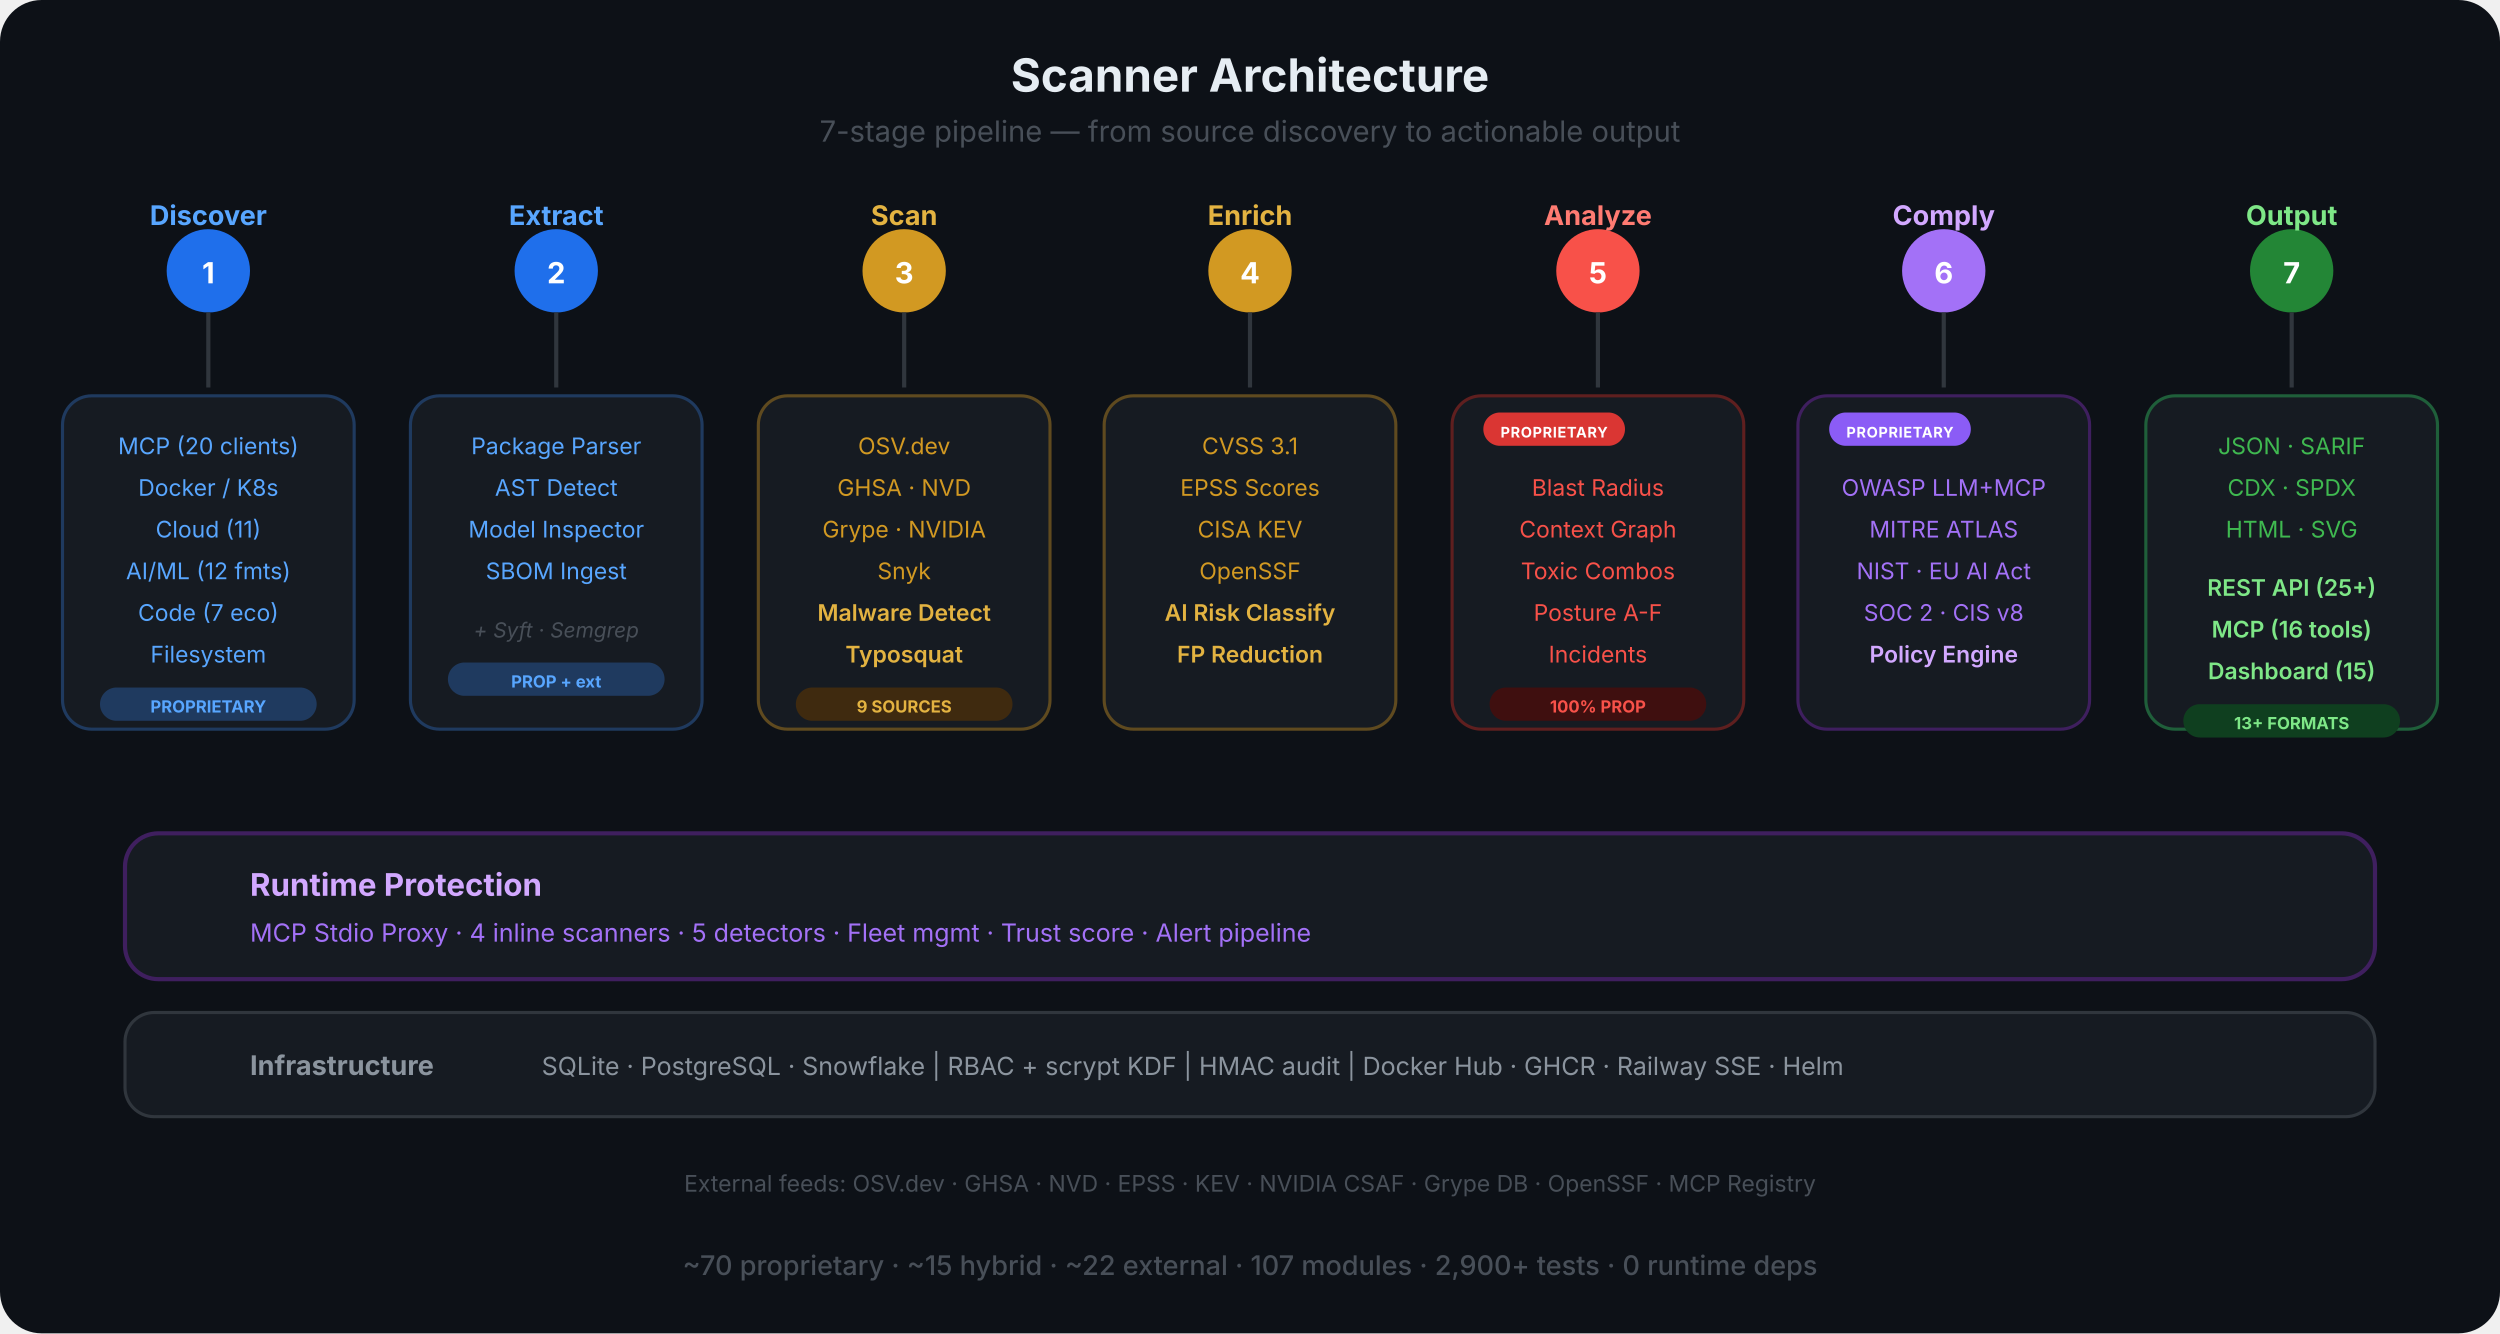
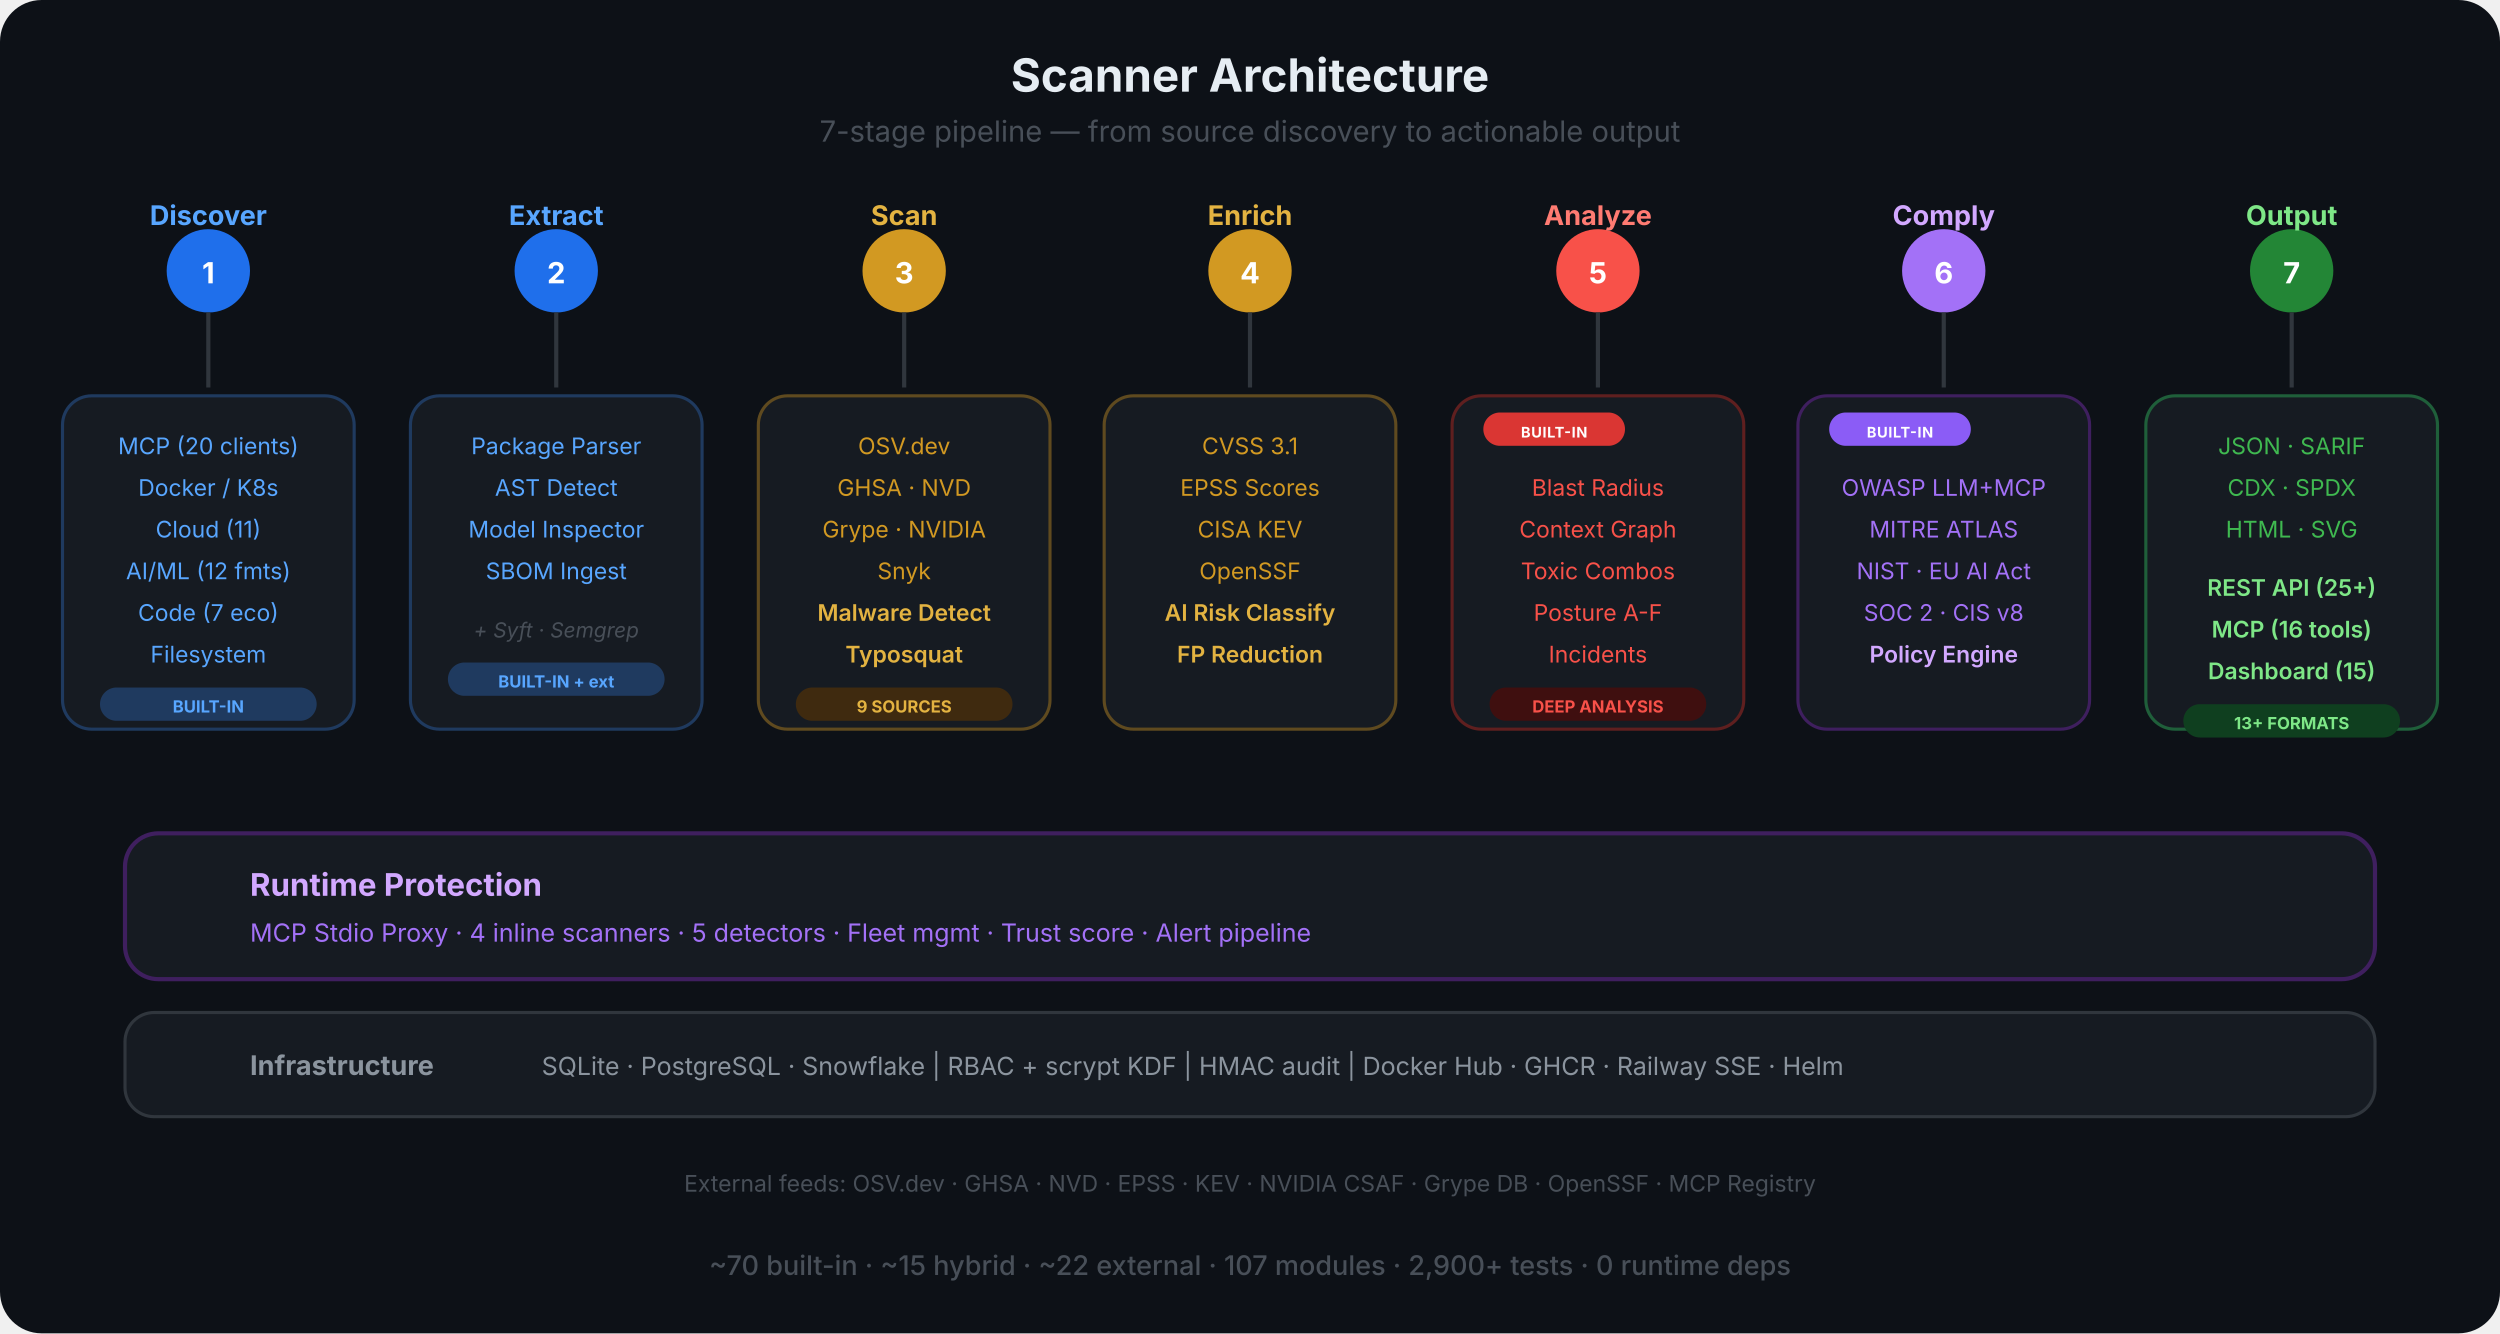
<svg xmlns="http://www.w3.org/2000/svg" viewBox="0 0 1200 640" fill="none">
  <defs>
    <marker id="sa-a" viewBox="0 0 10 10" refX="9" refY="5" markerWidth="8" markerHeight="8" orient="auto-start-reverse">
      <path d="M0 0 L10 5 L0 10 Z" fill="#484f58" />
    </marker>
    <linearGradient id="pipe-grad" x1="0" y1="0" x2="1" y2="0">
      <stop offset="0%" stop-color="#1f6feb" />
      <stop offset="30%" stop-color="#d29922" />
      <stop offset="60%" stop-color="#f85149" />
      <stop offset="80%" stop-color="#a371f7" />
      <stop offset="100%" stop-color="#3fb950" />
    </linearGradient>
  </defs>
  <rect width="1200" height="640" rx="20" fill="#0d1117" />
  <text x="600" y="44" text-anchor="middle" font-family="-apple-system, BlinkMacSystemFont, 'Segoe UI', sans-serif" font-size="22" font-weight="700" fill="#e6edf3">Scanner Architecture</text>
  <text x="600" y="68" text-anchor="middle" font-family="-apple-system, BlinkMacSystemFont, 'Segoe UI', sans-serif" font-size="14" fill="#484f58">7-stage pipeline — from source discovery to actionable output</text>
  <line x1="100" y1="130" x2="1100" y2="130" stroke="url(#pipe-grad)" stroke-width="4" stroke-linecap="round" />
  <circle cx="100" cy="130" r="20" fill="#1f6feb" />
  <text x="100" y="136" text-anchor="middle" font-family="-apple-system, BlinkMacSystemFont, 'Segoe UI', sans-serif" font-size="14" font-weight="700" fill="#fff">1</text>
  <text x="100" y="108" text-anchor="middle" font-family="-apple-system, BlinkMacSystemFont, 'Segoe UI', sans-serif" font-size="13" font-weight="700" fill="#58a6ff">Discover</text>
  <circle cx="267" cy="130" r="20" fill="#1f6feb" />
  <text x="267" y="136" text-anchor="middle" font-family="-apple-system, BlinkMacSystemFont, 'Segoe UI', sans-serif" font-size="14" font-weight="700" fill="#fff">2</text>
  <text x="267" y="108" text-anchor="middle" font-family="-apple-system, BlinkMacSystemFont, 'Segoe UI', sans-serif" font-size="13" font-weight="700" fill="#58a6ff">Extract</text>
  <circle cx="434" cy="130" r="20" fill="#d29922" />
  <text x="434" y="136" text-anchor="middle" font-family="-apple-system, BlinkMacSystemFont, 'Segoe UI', sans-serif" font-size="14" font-weight="700" fill="#fff">3</text>
  <text x="434" y="108" text-anchor="middle" font-family="-apple-system, BlinkMacSystemFont, 'Segoe UI', sans-serif" font-size="13" font-weight="700" fill="#e3b341">Scan</text>
  <circle cx="600" cy="130" r="20" fill="#d29922" />
  <text x="600" y="136" text-anchor="middle" font-family="-apple-system, BlinkMacSystemFont, 'Segoe UI', sans-serif" font-size="14" font-weight="700" fill="#fff">4</text>
  <text x="600" y="108" text-anchor="middle" font-family="-apple-system, BlinkMacSystemFont, 'Segoe UI', sans-serif" font-size="13" font-weight="700" fill="#e3b341">Enrich</text>
  <circle cx="767" cy="130" r="20" fill="#f85149" />
  <text x="767" y="136" text-anchor="middle" font-family="-apple-system, BlinkMacSystemFont, 'Segoe UI', sans-serif" font-size="14" font-weight="700" fill="#fff">5</text>
  <text x="767" y="108" text-anchor="middle" font-family="-apple-system, BlinkMacSystemFont, 'Segoe UI', sans-serif" font-size="13" font-weight="700" fill="#ff7b72">Analyze</text>
  <circle cx="933" cy="130" r="20" fill="#a371f7" />
  <text x="933" y="136" text-anchor="middle" font-family="-apple-system, BlinkMacSystemFont, 'Segoe UI', sans-serif" font-size="14" font-weight="700" fill="#fff">6</text>
  <text x="933" y="108" text-anchor="middle" font-family="-apple-system, BlinkMacSystemFont, 'Segoe UI', sans-serif" font-size="13" font-weight="700" fill="#d2a8ff">Comply</text>
  <circle cx="1100" cy="130" r="20" fill="#238636" />
  <text x="1100" y="136" text-anchor="middle" font-family="-apple-system, BlinkMacSystemFont, 'Segoe UI', sans-serif" font-size="14" font-weight="700" fill="#fff">7</text>
  <text x="1100" y="108" text-anchor="middle" font-family="-apple-system, BlinkMacSystemFont, 'Segoe UI', sans-serif" font-size="13" font-weight="700" fill="#7ee787">Output</text>
  <line x1="100" y1="150" x2="100" y2="186" stroke="#30363d" stroke-width="2" />
  <line x1="267" y1="150" x2="267" y2="186" stroke="#30363d" stroke-width="2" />
  <line x1="434" y1="150" x2="434" y2="186" stroke="#30363d" stroke-width="2" />
  <line x1="600" y1="150" x2="600" y2="186" stroke="#30363d" stroke-width="2" />
  <line x1="767" y1="150" x2="767" y2="186" stroke="#30363d" stroke-width="2" />
  <line x1="933" y1="150" x2="933" y2="186" stroke="#30363d" stroke-width="2" />
  <line x1="1100" y1="150" x2="1100" y2="186" stroke="#30363d" stroke-width="2" />
  <rect x="30" y="190" width="140" height="160" rx="14" fill="#161b22" stroke="#1f3a5f" stroke-width="1.5" />
  <text x="100" y="218" text-anchor="middle" font-family="-apple-system, BlinkMacSystemFont, 'Segoe UI', sans-serif" font-size="11" fill="#58a6ff">MCP (20 clients)</text>
  <text x="100" y="238" text-anchor="middle" font-family="-apple-system, BlinkMacSystemFont, 'Segoe UI', sans-serif" font-size="11" fill="#58a6ff">Docker / K8s</text>
  <text x="100" y="258" text-anchor="middle" font-family="-apple-system, BlinkMacSystemFont, 'Segoe UI', sans-serif" font-size="11" fill="#58a6ff">Cloud (11)</text>
  <text x="100" y="278" text-anchor="middle" font-family="-apple-system, BlinkMacSystemFont, 'Segoe UI', sans-serif" font-size="11" fill="#58a6ff">AI/ML (12 fmts)</text>
  <text x="100" y="298" text-anchor="middle" font-family="-apple-system, BlinkMacSystemFont, 'Segoe UI', sans-serif" font-size="11" fill="#58a6ff">Code (7 eco)</text>
  <text x="100" y="318" text-anchor="middle" font-family="-apple-system, BlinkMacSystemFont, 'Segoe UI', sans-serif" font-size="11" fill="#58a6ff">Filesystem</text>
  <rect x="48" y="330" width="104" height="16" rx="8" fill="#1f3a5f" />
-   <text x="100" y="342" text-anchor="middle" font-family="-apple-system, BlinkMacSystemFont, 'Segoe UI', sans-serif" font-size="8" font-weight="700" fill="#58a6ff">PROPRIETARY</text>
+   <text x="100" y="342" text-anchor="middle" font-family="-apple-system, BlinkMacSystemFont, 'Segoe UI', sans-serif" font-size="8" font-weight="700" fill="#58a6ff">BUILT-IN</text>
  <rect x="197" y="190" width="140" height="160" rx="14" fill="#161b22" stroke="#1f3a5f" stroke-width="1.5" />
  <text x="267" y="218" text-anchor="middle" font-family="-apple-system, BlinkMacSystemFont, 'Segoe UI', sans-serif" font-size="11" fill="#58a6ff">Package Parser</text>
  <text x="267" y="238" text-anchor="middle" font-family="-apple-system, BlinkMacSystemFont, 'Segoe UI', sans-serif" font-size="11" fill="#58a6ff">AST Detect</text>
  <text x="267" y="258" text-anchor="middle" font-family="-apple-system, BlinkMacSystemFont, 'Segoe UI', sans-serif" font-size="11" fill="#58a6ff">Model Inspector</text>
  <text x="267" y="278" text-anchor="middle" font-family="-apple-system, BlinkMacSystemFont, 'Segoe UI', sans-serif" font-size="11" fill="#58a6ff">SBOM Ingest</text>
  <text x="267" y="306" text-anchor="middle" font-family="-apple-system, BlinkMacSystemFont, 'Segoe UI', sans-serif" font-size="10" fill="#484f58" font-style="italic">+ Syft · Semgrep</text>
  <rect x="215" y="318" width="104" height="16" rx="8" fill="#1f3a5f" />
-   <text x="267" y="330" text-anchor="middle" font-family="-apple-system, BlinkMacSystemFont, 'Segoe UI', sans-serif" font-size="8" font-weight="700" fill="#58a6ff">PROP + ext</text>
+   <text x="267" y="330" text-anchor="middle" font-family="-apple-system, BlinkMacSystemFont, 'Segoe UI', sans-serif" font-size="8" font-weight="700" fill="#58a6ff">BUILT-IN + ext</text>
  <rect x="364" y="190" width="140" height="160" rx="14" fill="#161b22" stroke="#5f4a1f" stroke-width="1.5" />
  <text x="434" y="218" text-anchor="middle" font-family="-apple-system, BlinkMacSystemFont, 'Segoe UI', sans-serif" font-size="11" fill="#d29922">OSV.dev</text>
  <text x="434" y="238" text-anchor="middle" font-family="-apple-system, BlinkMacSystemFont, 'Segoe UI', sans-serif" font-size="11" fill="#d29922">GHSA · NVD</text>
  <text x="434" y="258" text-anchor="middle" font-family="-apple-system, BlinkMacSystemFont, 'Segoe UI', sans-serif" font-size="11" fill="#d29922">Grype · NVIDIA</text>
  <text x="434" y="278" text-anchor="middle" font-family="-apple-system, BlinkMacSystemFont, 'Segoe UI', sans-serif" font-size="11" fill="#d29922">Snyk</text>
  <text x="434" y="298" text-anchor="middle" font-family="-apple-system, BlinkMacSystemFont, 'Segoe UI', sans-serif" font-size="11" font-weight="600" fill="#e3b341">Malware Detect</text>
  <text x="434" y="318" text-anchor="middle" font-family="-apple-system, BlinkMacSystemFont, 'Segoe UI', sans-serif" font-size="11" font-weight="600" fill="#e3b341">Typosquat</text>
  <rect x="382" y="330" width="104" height="16" rx="8" fill="#3f2a0f" />
  <text x="434" y="342" text-anchor="middle" font-family="-apple-system, BlinkMacSystemFont, 'Segoe UI', sans-serif" font-size="8" font-weight="700" fill="#e3b341">9 SOURCES</text>
  <rect x="530" y="190" width="140" height="160" rx="14" fill="#161b22" stroke="#5f4a1f" stroke-width="1.5" />
  <text x="600" y="218" text-anchor="middle" font-family="-apple-system, BlinkMacSystemFont, 'Segoe UI', sans-serif" font-size="11" fill="#d29922">CVSS 3.1</text>
  <text x="600" y="238" text-anchor="middle" font-family="-apple-system, BlinkMacSystemFont, 'Segoe UI', sans-serif" font-size="11" fill="#d29922">EPSS Scores</text>
  <text x="600" y="258" text-anchor="middle" font-family="-apple-system, BlinkMacSystemFont, 'Segoe UI', sans-serif" font-size="11" fill="#d29922">CISA KEV</text>
  <text x="600" y="278" text-anchor="middle" font-family="-apple-system, BlinkMacSystemFont, 'Segoe UI', sans-serif" font-size="11" fill="#d29922">OpenSSF</text>
  <text x="600" y="298" text-anchor="middle" font-family="-apple-system, BlinkMacSystemFont, 'Segoe UI', sans-serif" font-size="11" font-weight="600" fill="#e3b341">AI Risk Classify</text>
  <text x="600" y="318" text-anchor="middle" font-family="-apple-system, BlinkMacSystemFont, 'Segoe UI', sans-serif" font-size="11" font-weight="600" fill="#e3b341">FP Reduction</text>
  <rect x="697" y="190" width="140" height="160" rx="14" fill="#161b22" stroke="#5f1f1f" stroke-width="1.5" />
  <rect x="712" y="198" width="68" height="16" rx="8" fill="#da3633" />
-   <text x="746" y="210" text-anchor="middle" font-family="-apple-system, BlinkMacSystemFont, 'Segoe UI', sans-serif" font-size="7" font-weight="700" fill="#fff" letter-spacing="0.04em">PROPRIETARY</text>
+   <text x="746" y="210" text-anchor="middle" font-family="-apple-system, BlinkMacSystemFont, 'Segoe UI', sans-serif" font-size="7" font-weight="700" fill="#fff" letter-spacing="0.04em">BUILT-IN</text>
  <text x="767" y="238" text-anchor="middle" font-family="-apple-system, BlinkMacSystemFont, 'Segoe UI', sans-serif" font-size="11" fill="#f85149">Blast Radius</text>
  <text x="767" y="258" text-anchor="middle" font-family="-apple-system, BlinkMacSystemFont, 'Segoe UI', sans-serif" font-size="11" fill="#f85149">Context Graph</text>
  <text x="767" y="278" text-anchor="middle" font-family="-apple-system, BlinkMacSystemFont, 'Segoe UI', sans-serif" font-size="11" fill="#f85149">Toxic Combos</text>
  <text x="767" y="298" text-anchor="middle" font-family="-apple-system, BlinkMacSystemFont, 'Segoe UI', sans-serif" font-size="11" fill="#f85149">Posture A-F</text>
  <text x="767" y="318" text-anchor="middle" font-family="-apple-system, BlinkMacSystemFont, 'Segoe UI', sans-serif" font-size="11" fill="#f85149">Incidents</text>
  <rect x="715" y="330" width="104" height="16" rx="8" fill="#3f0f0f" />
-   <text x="767" y="342" text-anchor="middle" font-family="-apple-system, BlinkMacSystemFont, 'Segoe UI', sans-serif" font-size="8" font-weight="700" fill="#f85149">100% PROP</text>
+   <text x="767" y="342" text-anchor="middle" font-family="-apple-system, BlinkMacSystemFont, 'Segoe UI', sans-serif" font-size="8" font-weight="700" fill="#f85149">DEEP ANALYSIS</text>
  <rect x="863" y="190" width="140" height="160" rx="14" fill="#161b22" stroke="#3f1f5f" stroke-width="1.5" />
  <rect x="878" y="198" width="68" height="16" rx="8" fill="#8b5cf6" />
-   <text x="912" y="210" text-anchor="middle" font-family="-apple-system, BlinkMacSystemFont, 'Segoe UI', sans-serif" font-size="7" font-weight="700" fill="#fff" letter-spacing="0.04em">PROPRIETARY</text>
+   <text x="912" y="210" text-anchor="middle" font-family="-apple-system, BlinkMacSystemFont, 'Segoe UI', sans-serif" font-size="7" font-weight="700" fill="#fff" letter-spacing="0.04em">BUILT-IN</text>
  <text x="933" y="238" text-anchor="middle" font-family="-apple-system, BlinkMacSystemFont, 'Segoe UI', sans-serif" font-size="11" fill="#a371f7">OWASP LLM+MCP</text>
  <text x="933" y="258" text-anchor="middle" font-family="-apple-system, BlinkMacSystemFont, 'Segoe UI', sans-serif" font-size="11" fill="#a371f7">MITRE ATLAS</text>
  <text x="933" y="278" text-anchor="middle" font-family="-apple-system, BlinkMacSystemFont, 'Segoe UI', sans-serif" font-size="11" fill="#a371f7">NIST · EU AI Act</text>
  <text x="933" y="298" text-anchor="middle" font-family="-apple-system, BlinkMacSystemFont, 'Segoe UI', sans-serif" font-size="11" fill="#a371f7">SOC 2 · CIS v8</text>
  <text x="933" y="318" text-anchor="middle" font-family="-apple-system, BlinkMacSystemFont, 'Segoe UI', sans-serif" font-size="11" font-weight="600" fill="#d2a8ff">Policy Engine</text>
  <rect x="1030" y="190" width="140" height="160" rx="14" fill="#161b22" stroke="#1f5f3a" stroke-width="1.5" />
  <text x="1100" y="218" text-anchor="middle" font-family="-apple-system, BlinkMacSystemFont, 'Segoe UI', sans-serif" font-size="11" fill="#3fb950">JSON · SARIF</text>
  <text x="1100" y="238" text-anchor="middle" font-family="-apple-system, BlinkMacSystemFont, 'Segoe UI', sans-serif" font-size="11" fill="#3fb950">CDX · SPDX</text>
  <text x="1100" y="258" text-anchor="middle" font-family="-apple-system, BlinkMacSystemFont, 'Segoe UI', sans-serif" font-size="11" fill="#3fb950">HTML · SVG</text>
  <text x="1100" y="286" text-anchor="middle" font-family="-apple-system, BlinkMacSystemFont, 'Segoe UI', sans-serif" font-size="11" font-weight="600" fill="#7ee787">REST API (25+)</text>
  <text x="1100" y="306" text-anchor="middle" font-family="-apple-system, BlinkMacSystemFont, 'Segoe UI', sans-serif" font-size="11" font-weight="600" fill="#7ee787">MCP (16 tools)</text>
  <text x="1100" y="326" text-anchor="middle" font-family="-apple-system, BlinkMacSystemFont, 'Segoe UI', sans-serif" font-size="11" font-weight="600" fill="#7ee787">Dashboard (15)</text>
  <rect x="1048" y="338" width="104" height="16" rx="8" fill="#0f3f1f" />
  <text x="1100" y="350" text-anchor="middle" font-family="-apple-system, BlinkMacSystemFont, 'Segoe UI', sans-serif" font-size="8" font-weight="700" fill="#7ee787">13+ FORMATS</text>
  <rect x="60" y="400" width="1080" height="70" rx="16" fill="#161b22" stroke="#3f1f5f" stroke-width="2" />
  <text x="120" y="430" text-anchor="start" font-family="-apple-system, BlinkMacSystemFont, 'Segoe UI', sans-serif" font-size="15" font-weight="700" fill="#d2a8ff">Runtime Protection</text>
  <text x="120" y="452" text-anchor="start" font-family="-apple-system, BlinkMacSystemFont, 'Segoe UI', sans-serif" font-size="12" fill="#a371f7">MCP Stdio Proxy  ·  4 inline scanners  ·  5 detectors  ·  Fleet mgmt  ·  Trust score  ·  Alert pipeline</text>
  <rect x="60" y="486" width="1080" height="50" rx="14" fill="#161b22" stroke="#30363d" stroke-width="1.5" />
  <text x="120" y="516" text-anchor="start" font-family="-apple-system, BlinkMacSystemFont, 'Segoe UI', sans-serif" font-size="13" font-weight="700" fill="#8b949e">Infrastructure</text>
  <text x="260" y="516" text-anchor="start" font-family="-apple-system, BlinkMacSystemFont, 'Segoe UI', sans-serif" font-size="12" fill="#8b949e">SQLite · PostgreSQL · Snowflake  |  RBAC + scrypt KDF  |  HMAC audit  |  Docker Hub · GHCR · Railway SSE · Helm</text>
  <text x="600" y="572" text-anchor="middle" font-family="-apple-system, BlinkMacSystemFont, 'Segoe UI', sans-serif" font-size="11" fill="#484f58">External feeds: OSV.dev · GHSA · NVD · EPSS · KEV · NVIDIA CSAF · Grype DB · OpenSSF · MCP Registry</text>
-   <text x="600" y="612" text-anchor="middle" font-family="-apple-system, BlinkMacSystemFont, 'Segoe UI', sans-serif" font-size="13" font-weight="500" fill="#484f58">~70 proprietary  ·  ~15 hybrid  ·  ~22 external  ·  107 modules  ·  2,900+ tests  ·  0 runtime deps</text>
+   <text x="600" y="612" text-anchor="middle" font-family="-apple-system, BlinkMacSystemFont, 'Segoe UI', sans-serif" font-size="13" font-weight="500" fill="#484f58">~70 built-in  ·  ~15 hybrid  ·  ~22 external  ·  107 modules  ·  2,900+ tests  ·  0 runtime deps</text>
</svg>
